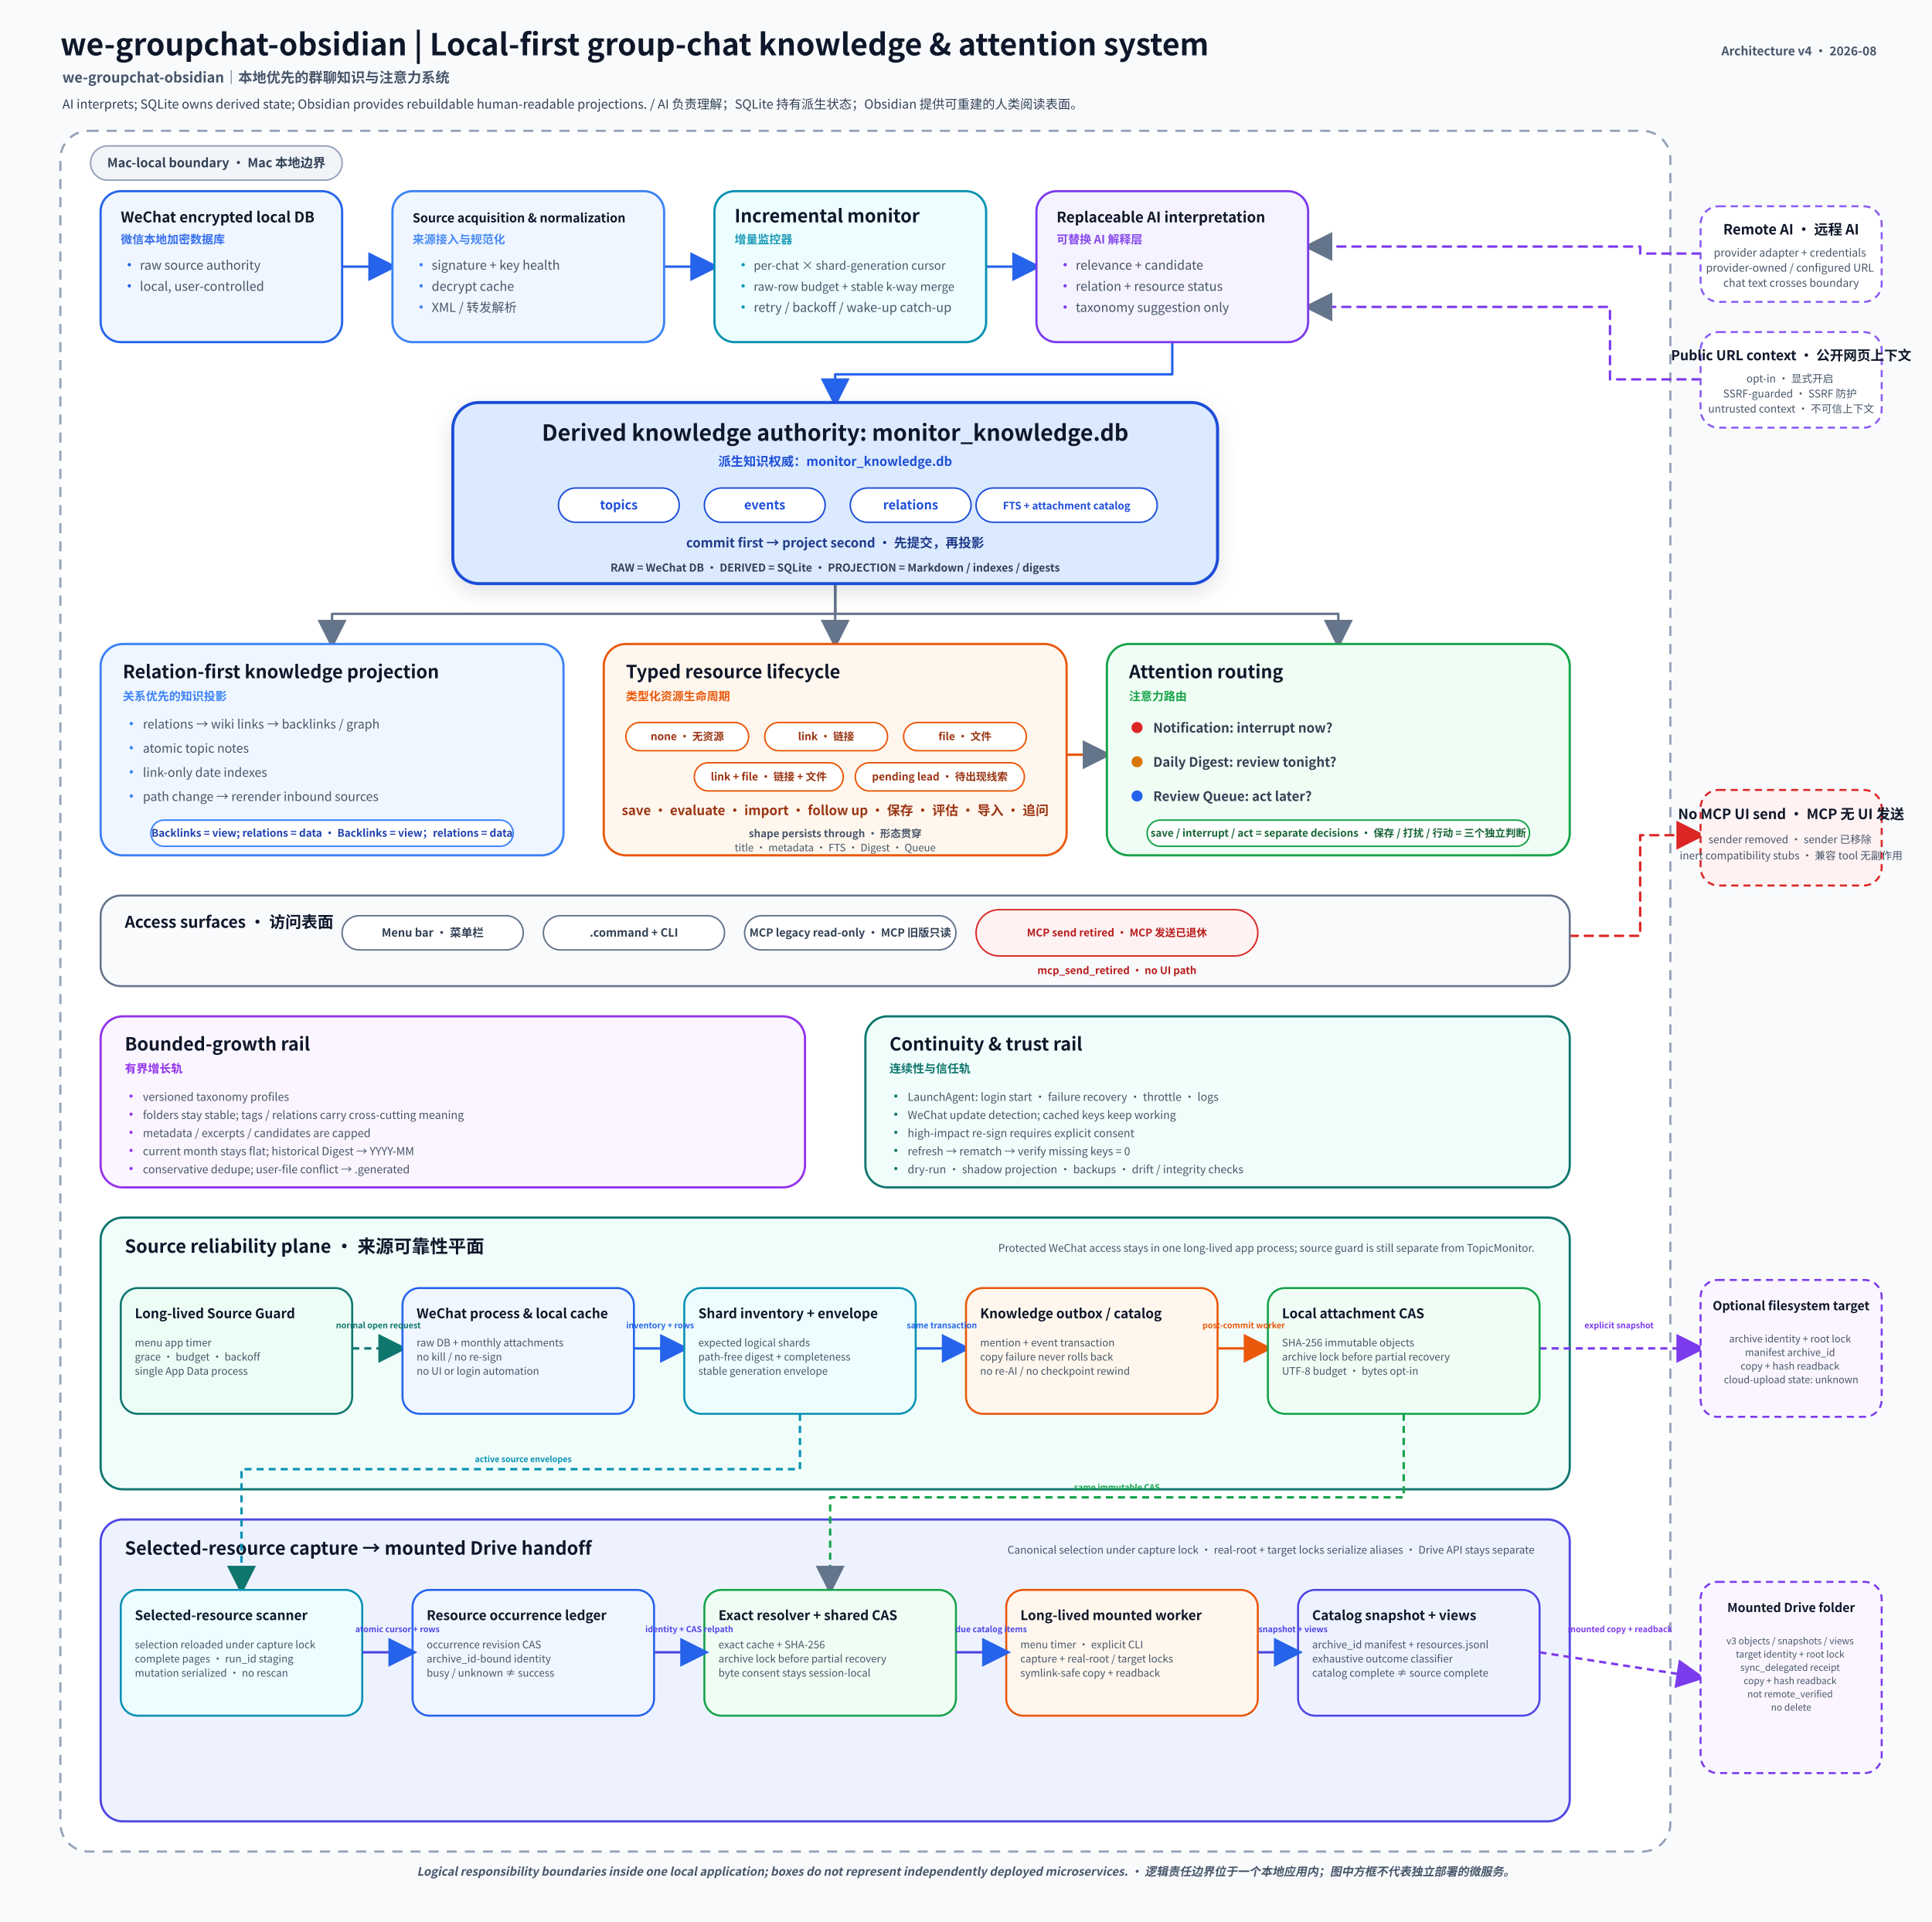
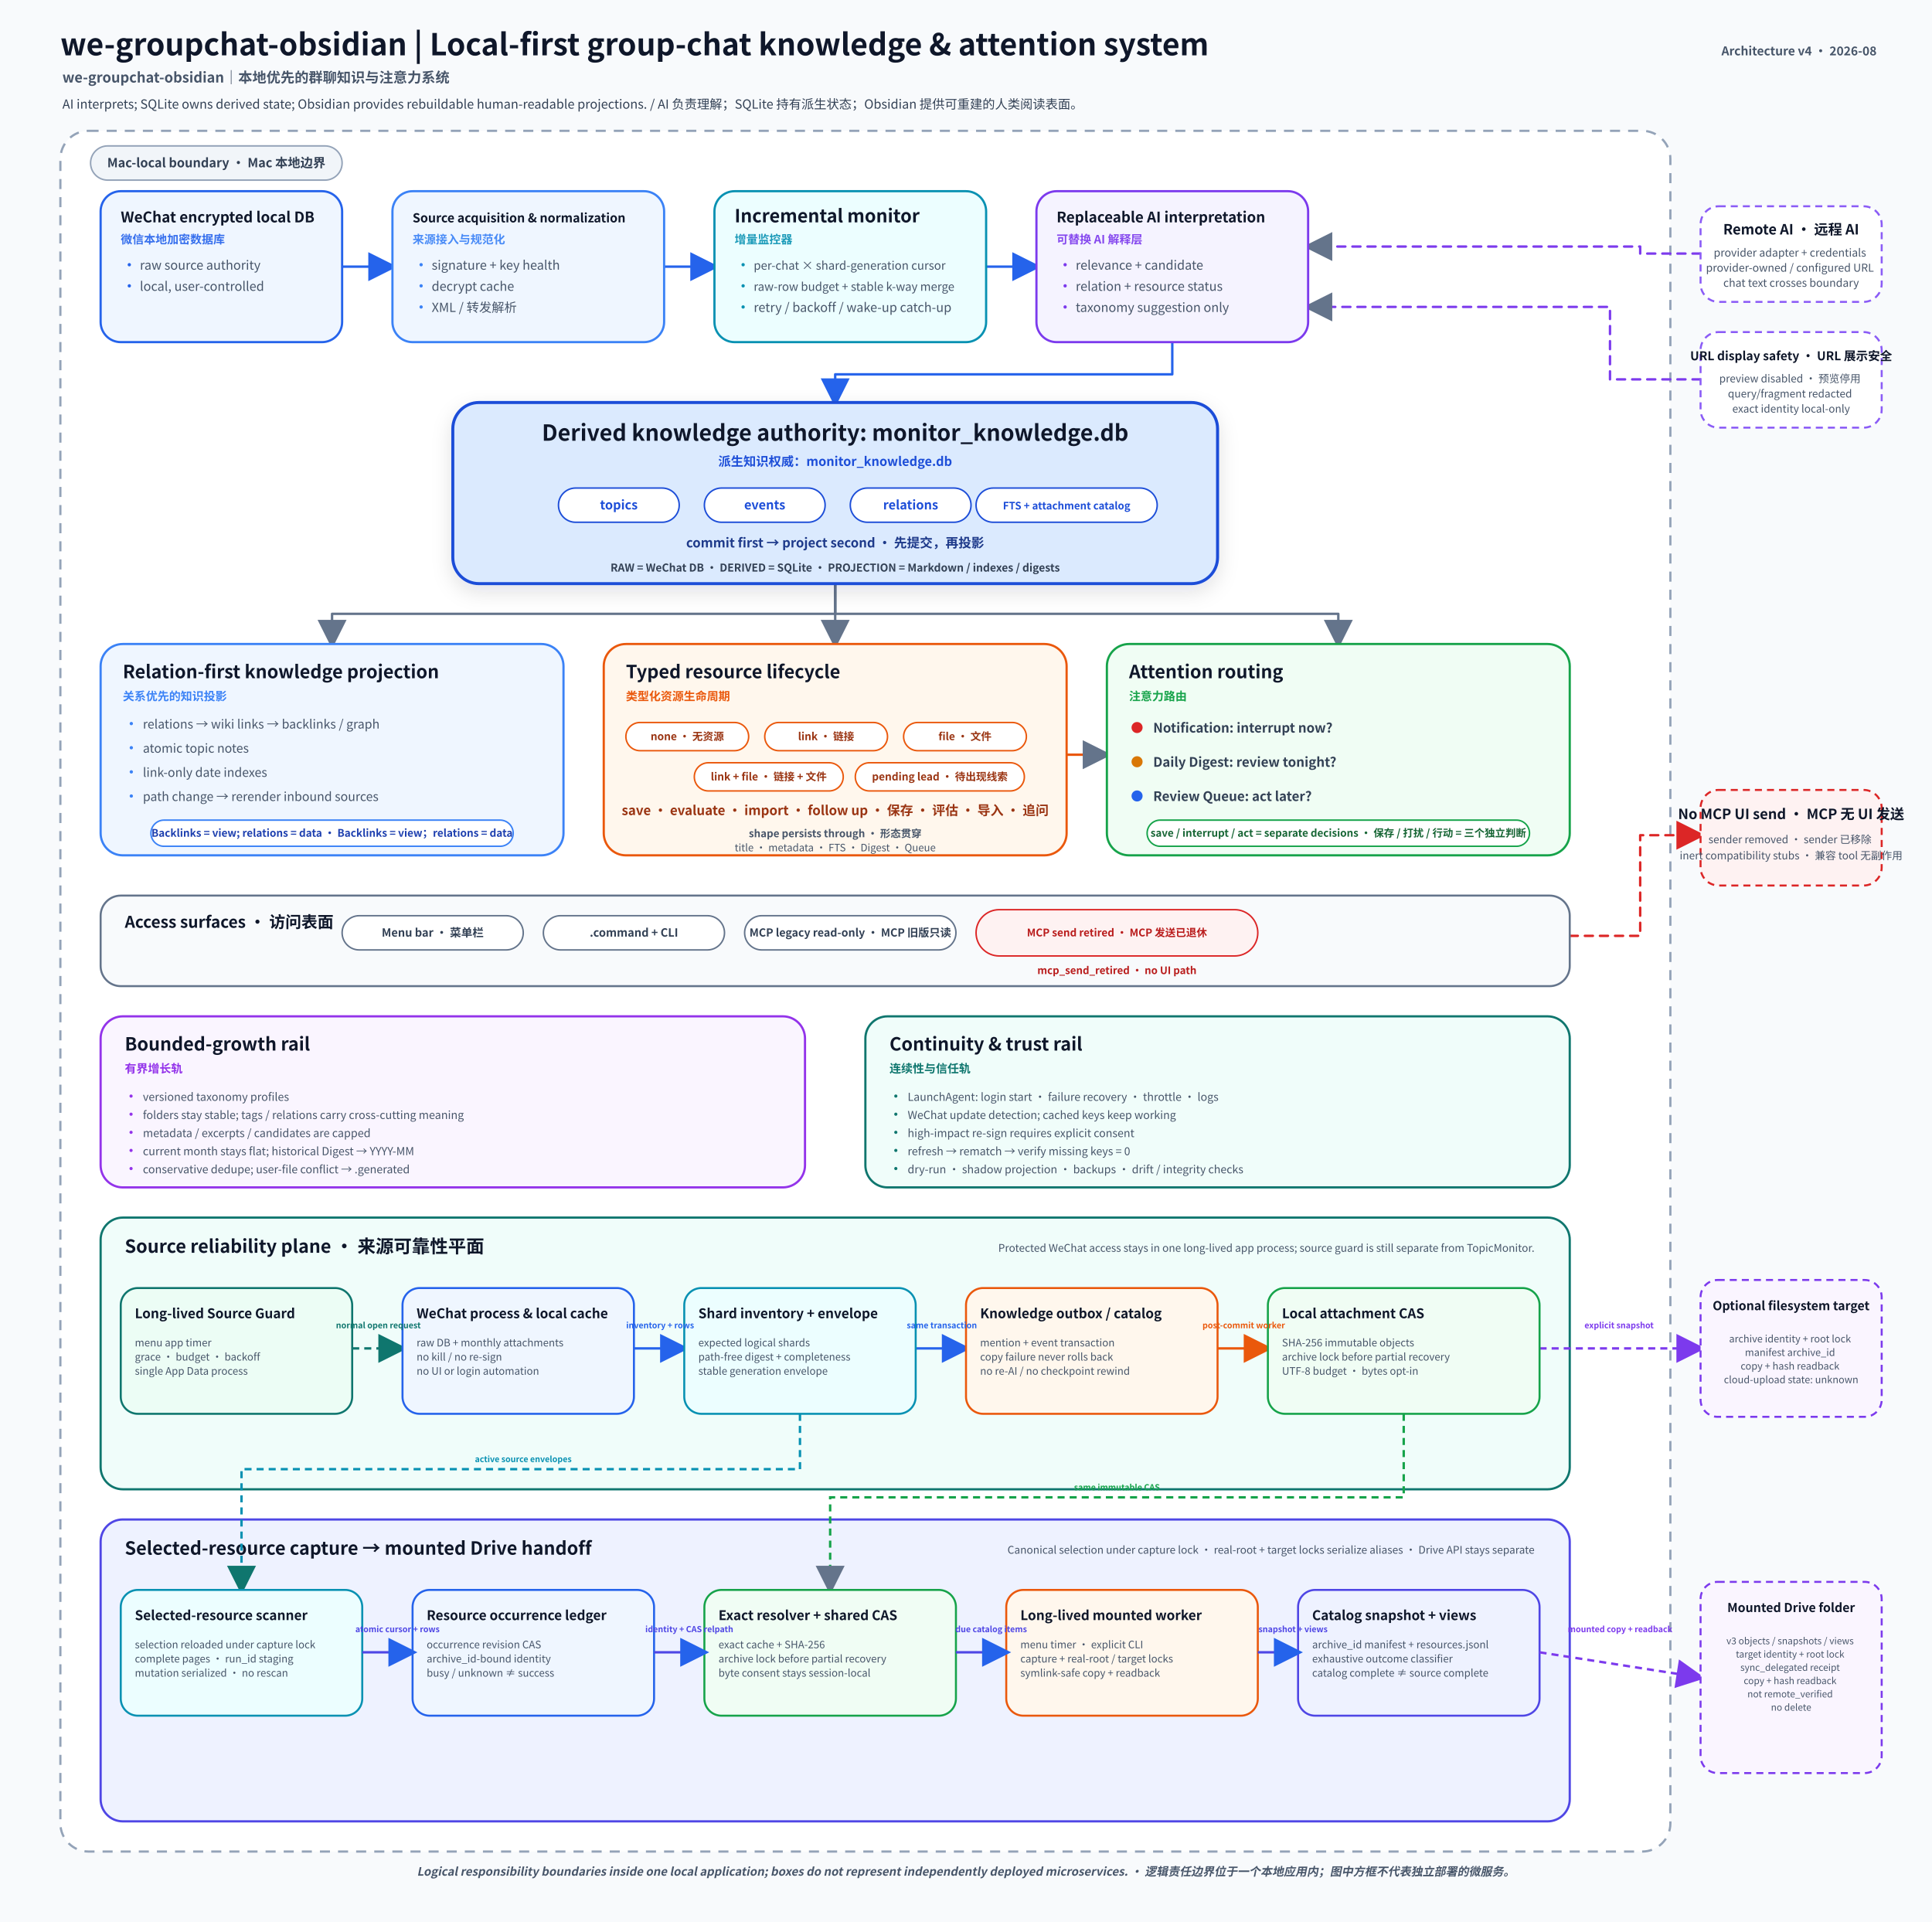
<svg xmlns="http://www.w3.org/2000/svg" width="1920" height="1910" viewBox="0 0 1920 1910" role="img" aria-labelledby="title desc">
  <defs>
    <marker id="arrow" markerWidth="12" markerHeight="12" refX="10" refY="6" orient="auto" markerUnits="strokeWidth">
      <path d="M 0 0 L 12 6 L 0 12 z" fill="#64748B" />
    </marker>
    <marker id="arrowBlue" markerWidth="12" markerHeight="12" refX="10" refY="6" orient="auto" markerUnits="strokeWidth">
      <path d="M 0 0 L 12 6 L 0 12 z" fill="#2563EB" />
    </marker>
    <marker id="arrowRed" markerWidth="12" markerHeight="12" refX="10" refY="6" orient="auto" markerUnits="strokeWidth">
      <path d="M 0 0 L 12 6 L 0 12 z" fill="#DC2626" />
    </marker>
    <filter id="shadow" x="-20%" y="-20%" width="140%" height="140%">
      <feDropShadow dx="0" dy="7" stdDeviation="10" flood-color="#0F172A" flood-opacity="0.12" />
    </filter>
    <marker id="arrowTeal" markerWidth="12" markerHeight="12" refX="10" refY="6" orient="auto">
      <path d="M 0 0 L 12 6 L 0 12 z" fill="#0F766E" />
    </marker>
    <marker id="arrowOrange" markerWidth="12" markerHeight="12" refX="10" refY="6" orient="auto">
      <path d="M 0 0 L 12 6 L 0 12 z" fill="#EA580C" />
    </marker>
    <marker id="arrowPurple" markerWidth="12" markerHeight="12" refX="10" refY="6" orient="auto">
      <path d="M 0 0 L 12 6 L 0 12 z" fill="#7C3AED" />
    </marker>
  </defs>
  <rect width="1920" height="1910" fill="#F8FAFC" />
  <text x="60" y="55" text-anchor="start" font-family="Noto Sans CJK SC, sans-serif" font-size="30" font-weight="800" font-style="normal" letter-spacing="0" fill="#0F172A" opacity="1.0">we-groupchat-obsidian | Local-first group-chat knowledge &amp; attention system</text>
  <text x="62" y="82" text-anchor="start" font-family="Noto Sans CJK SC, sans-serif" font-size="14" font-weight="550" font-style="normal" letter-spacing="0" fill="#475569" opacity="1.0">we-groupchat-obsidian｜本地优先的群聊知识与注意力系统</text>
  <text x="62" y="108" text-anchor="start" font-family="Noto Sans CJK SC, sans-serif" font-size="12.5" font-weight="500" font-style="normal" letter-spacing="0" fill="#334155" opacity="1.0">AI interprets; SQLite owns derived state; Obsidian provides rebuildable human-readable projections.  /  AI 负责理解；SQLite 持有派生状态；Obsidian 提供可重建的人类阅读表面。</text>
  <text x="1865" y="55" text-anchor="end" font-family="Noto Sans CJK SC, sans-serif" font-size="12" font-weight="650" font-style="normal" letter-spacing="0" fill="#475569" opacity="1.0">Architecture v4 · 2026-08</text>
  <rect x="60" y="130" width="1600" height="1710" rx="28" fill="#FFFFFF" fill-opacity="1.0" stroke="#94A3B8" stroke-width="2.2" stroke-dasharray="10 8" />
  <rect x="90" y="145" width="250" height="34" rx="17.0" fill="#F1F5F9" fill-opacity="1.0" stroke="#94A3B8" stroke-width="1.5" />
  <text x="215.0" y="166.25" text-anchor="middle" font-family="Noto Sans CJK SC, sans-serif" font-size="12.5" font-weight="600" font-style="normal" letter-spacing="0" fill="#334155" opacity="1.0">Mac-local boundary · Mac 本地边界</text>
  <polyline points="340,265 390,265" fill="none" stroke="#2563EB" stroke-width="2.4" stroke-linecap="round" stroke-linejoin="round" opacity="1.0" marker-end="url(#arrowBlue)" />
  <polyline points="660,265 710,265" fill="none" stroke="#2563EB" stroke-width="2.4" stroke-linecap="round" stroke-linejoin="round" opacity="1.0" marker-end="url(#arrowBlue)" />
  <polyline points="980,265 1030,265" fill="none" stroke="#2563EB" stroke-width="2.4" stroke-linecap="round" stroke-linejoin="round" opacity="1.0" marker-end="url(#arrowBlue)" />
  <polyline points="1165,340 1165,372 830,372 830,400" fill="none" stroke="#2563EB" stroke-width="2.4" stroke-linecap="round" stroke-linejoin="round" opacity="1.0" marker-end="url(#arrowBlue)" />
  <polyline points="830,580 830,610 330,610 330,640" fill="none" stroke="#64748B" stroke-width="2.4" stroke-linecap="round" stroke-linejoin="round" opacity="1.0" marker-end="url(#arrow)" />
  <polyline points="830,580 830,640" fill="none" stroke="#64748B" stroke-width="2.4" stroke-linecap="round" stroke-linejoin="round" opacity="1.0" marker-end="url(#arrow)" />
  <polyline points="830,580 830,610 1330,610 1330,640" fill="none" stroke="#64748B" stroke-width="2.4" stroke-linecap="round" stroke-linejoin="round" opacity="1.0" marker-end="url(#arrow)" />
  <polyline points="1060,750 1100,750" fill="none" stroke="#EA580C" stroke-width="2.4" stroke-linecap="round" stroke-linejoin="round" opacity="1.0" marker-end="url(#arrow)" />
  <polyline points="1690,252 1630,252 1630,245 1300,245" fill="none" stroke="#7C3AED" stroke-width="2.4" stroke-linecap="round" stroke-linejoin="round" opacity="1.0" stroke-dasharray="8 7" marker-end="url(#arrow)" />
  <polyline points="1690,377 1600,377 1600,305 1300,305" fill="none" stroke="#7C3AED" stroke-width="2.4" stroke-linecap="round" stroke-linejoin="round" opacity="1.0" stroke-dasharray="8 7" marker-end="url(#arrow)" />
  <polyline points="1560,930 1630,930 1630,830 1690,830" fill="none" stroke="#DC2626" stroke-width="2.4" stroke-linecap="round" stroke-linejoin="round" opacity="1.0" stroke-dasharray="8 7" marker-end="url(#arrowRed)" />
  <rect x="100" y="190" width="240" height="150" rx="20" fill="#EFF6FF" fill-opacity="1.0" stroke="#2563EB" stroke-width="2.2" />
  <text x="120" y="221" text-anchor="start" font-family="Noto Sans CJK SC, sans-serif" font-size="14.545" font-weight="750" font-style="normal" letter-spacing="0" fill="#0F172A" opacity="1.0">WeChat encrypted local DB</text>
  <text x="120" y="242" text-anchor="start" font-family="Noto Sans CJK SC, sans-serif" font-size="11.5" font-weight="560" font-style="normal" letter-spacing="0" fill="#2563EB" opacity="0.92">微信本地加密数据库</text>
  <text x="122" y="268" text-anchor="start" font-family="Noto Sans CJK SC, sans-serif" font-size="13" font-weight="800" font-style="normal" letter-spacing="0" fill="#2563EB" opacity="1.0">•</text>
  <text x="139" y="268" text-anchor="start" font-family="Noto Sans CJK SC, sans-serif" font-size="12.5" font-weight="500" font-style="normal" letter-spacing="0" fill="#475569" opacity="1.0">raw source authority</text>
  <text x="122" y="289" text-anchor="start" font-family="Noto Sans CJK SC, sans-serif" font-size="13" font-weight="800" font-style="normal" letter-spacing="0" fill="#2563EB" opacity="1.0">•</text>
  <text x="139" y="289" text-anchor="start" font-family="Noto Sans CJK SC, sans-serif" font-size="12.5" font-weight="500" font-style="normal" letter-spacing="0" fill="#475569" opacity="1.0">local, user-controlled</text>
  <rect x="390" y="190" width="270" height="150" rx="20" fill="#EFF6FF" fill-opacity="1.0" stroke="#3B82F6" stroke-width="2.2" />
  <text x="410" y="221" text-anchor="start" font-family="Noto Sans CJK SC, sans-serif" font-size="12.299" font-weight="750" font-style="normal" letter-spacing="0" fill="#0F172A" opacity="1.0">Source acquisition &amp; normalization</text>
  <text x="410" y="242" text-anchor="start" font-family="Noto Sans CJK SC, sans-serif" font-size="11.5" font-weight="560" font-style="normal" letter-spacing="0" fill="#3B82F6" opacity="0.92">来源接入与规范化</text>
  <text x="412" y="268" text-anchor="start" font-family="Noto Sans CJK SC, sans-serif" font-size="13" font-weight="800" font-style="normal" letter-spacing="0" fill="#3B82F6" opacity="1.0">•</text>
  <text x="429" y="268" text-anchor="start" font-family="Noto Sans CJK SC, sans-serif" font-size="12.5" font-weight="500" font-style="normal" letter-spacing="0" fill="#475569" opacity="1.0">signature + key health</text>
  <text x="412" y="289" text-anchor="start" font-family="Noto Sans CJK SC, sans-serif" font-size="13" font-weight="800" font-style="normal" letter-spacing="0" fill="#3B82F6" opacity="1.0">•</text>
  <text x="429" y="289" text-anchor="start" font-family="Noto Sans CJK SC, sans-serif" font-size="12.5" font-weight="500" font-style="normal" letter-spacing="0" fill="#475569" opacity="1.0">decrypt cache</text>
  <text x="412" y="310" text-anchor="start" font-family="Noto Sans CJK SC, sans-serif" font-size="13" font-weight="800" font-style="normal" letter-spacing="0" fill="#3B82F6" opacity="1.0">•</text>
  <text x="429" y="310" text-anchor="start" font-family="Noto Sans CJK SC, sans-serif" font-size="12.5" font-weight="500" font-style="normal" letter-spacing="0" fill="#475569" opacity="1.0">XML / 转发解析</text>
  <rect x="710" y="190" width="270" height="150" rx="20" fill="#ECFEFF" fill-opacity="1.0" stroke="#0891B2" stroke-width="2.2" />
  <text x="730" y="221" text-anchor="start" font-family="Noto Sans CJK SC, sans-serif" font-size="18" font-weight="750" font-style="normal" letter-spacing="0" fill="#0F172A" opacity="1.0">Incremental monitor</text>
  <text x="730" y="242" text-anchor="start" font-family="Noto Sans CJK SC, sans-serif" font-size="11.5" font-weight="560" font-style="normal" letter-spacing="0" fill="#0891B2" opacity="0.92">增量监控器</text>
  <text x="732" y="268" text-anchor="start" font-family="Noto Sans CJK SC, sans-serif" font-size="13" font-weight="800" font-style="normal" letter-spacing="0" fill="#0891B2" opacity="1.0">•</text>
  <text x="749" y="268" text-anchor="start" font-family="Noto Sans CJK SC, sans-serif" font-size="11.5" font-weight="500" font-style="normal" letter-spacing="0" fill="#475569" opacity="1.0">per-chat × shard-generation cursor</text>
  <text x="732" y="289" text-anchor="start" font-family="Noto Sans CJK SC, sans-serif" font-size="13" font-weight="800" font-style="normal" letter-spacing="0" fill="#0891B2" opacity="1.0">•</text>
  <text x="749" y="289" text-anchor="start" font-family="Noto Sans CJK SC, sans-serif" font-size="11.5" font-weight="500" font-style="normal" letter-spacing="0" fill="#475569" opacity="1.0">raw-row budget + stable k-way merge</text>
  <text x="732" y="310" text-anchor="start" font-family="Noto Sans CJK SC, sans-serif" font-size="13" font-weight="800" font-style="normal" letter-spacing="0" fill="#0891B2" opacity="1.0">•</text>
  <text x="749" y="310" text-anchor="start" font-family="Noto Sans CJK SC, sans-serif" font-size="12.5" font-weight="500" font-style="normal" letter-spacing="0" fill="#475569" opacity="1.0">retry / backoff / wake-up catch-up</text>
  <rect x="1030" y="190" width="270" height="150" rx="20" fill="#F5F3FF" fill-opacity="1.0" stroke="#7C3AED" stroke-width="2.2" />
  <text x="1050" y="221" text-anchor="start" font-family="Noto Sans CJK SC, sans-serif" font-size="14.42" font-weight="750" font-style="normal" letter-spacing="0" fill="#0F172A" opacity="1.0">Replaceable AI interpretation</text>
  <text x="1050" y="242" text-anchor="start" font-family="Noto Sans CJK SC, sans-serif" font-size="11.5" font-weight="560" font-style="normal" letter-spacing="0" fill="#7C3AED" opacity="0.92">可替换 AI 解释层</text>
  <text x="1052" y="268" text-anchor="start" font-family="Noto Sans CJK SC, sans-serif" font-size="13" font-weight="800" font-style="normal" letter-spacing="0" fill="#7C3AED" opacity="1.0">•</text>
  <text x="1069" y="268" text-anchor="start" font-family="Noto Sans CJK SC, sans-serif" font-size="12.5" font-weight="500" font-style="normal" letter-spacing="0" fill="#475569" opacity="1.0">relevance + candidate</text>
  <text x="1052" y="289" text-anchor="start" font-family="Noto Sans CJK SC, sans-serif" font-size="13" font-weight="800" font-style="normal" letter-spacing="0" fill="#7C3AED" opacity="1.0">•</text>
  <text x="1069" y="289" text-anchor="start" font-family="Noto Sans CJK SC, sans-serif" font-size="12.5" font-weight="500" font-style="normal" letter-spacing="0" fill="#475569" opacity="1.0">relation + resource status</text>
  <text x="1052" y="310" text-anchor="start" font-family="Noto Sans CJK SC, sans-serif" font-size="13" font-weight="800" font-style="normal" letter-spacing="0" fill="#7C3AED" opacity="1.0">•</text>
  <text x="1069" y="310" text-anchor="start" font-family="Noto Sans CJK SC, sans-serif" font-size="12.5" font-weight="500" font-style="normal" letter-spacing="0" fill="#475569" opacity="1.0">taxonomy suggestion only</text>
  <rect x="1690" y="205" width="180" height="95" rx="18" fill="#FFFFFF" fill-opacity="1.0" stroke="#8B5CF6" stroke-width="2" stroke-dasharray="7 5" />
  <text x="1780" y="233" text-anchor="middle" font-family="Noto Sans CJK SC, sans-serif" font-size="14" font-weight="750" font-style="normal" letter-spacing="0" fill="#0F172A" opacity="1.0">Remote AI · 远程 AI</text>
  <text x="1780" y="255" text-anchor="middle" font-family="Noto Sans CJK SC, sans-serif" font-size="10.8" font-weight="500" fill="#475569">
    <tspan x="1780" dy="0">provider adapter + credentials</tspan>
    <tspan x="1780" dy="15">provider-owned / configured URL</tspan>
    <tspan x="1780" dy="15">chat text crosses boundary</tspan>
  </text>
  <rect x="1690" y="330" width="180" height="95" rx="18" fill="#FFFFFF" fill-opacity="1.0" stroke="#8B5CF6" stroke-width="2" stroke-dasharray="7 5" />
-   <text x="1780" y="358" text-anchor="middle" font-family="Noto Sans CJK SC, sans-serif" font-size="13.5" font-weight="750" font-style="normal" letter-spacing="0" fill="#0F172A" opacity="1.0">Public URL context · 公开网页上下文</text>
+   <text x="1780" y="358" text-anchor="middle" font-family="Noto Sans CJK SC, sans-serif" font-size="12" font-weight="750" font-style="normal" letter-spacing="0" fill="#0F172A" opacity="1.0">URL display safety · URL 展示安全</text>
  <text x="1780" y="380" text-anchor="middle" font-family="Noto Sans CJK SC, sans-serif" font-size="10.5" font-weight="500" fill="#475569">
-     <tspan x="1780" dy="0">opt-in · 显式开启</tspan>
-     <tspan x="1780" dy="15">SSRF-guarded · SSRF 防护</tspan>
-     <tspan x="1780" dy="15">untrusted context · 不可信上下文</tspan>
+     <tspan x="1780" dy="0">preview disabled · 预览停用</tspan>
+     <tspan x="1780" dy="15">query/fragment redacted</tspan>
+     <tspan x="1780" dy="15">exact identity local-only</tspan>
  </text>
  <rect x="450" y="400" width="760" height="180" rx="26" fill="#DBEAFE" fill-opacity="1.0" stroke="#1D4ED8" stroke-width="3" filter="url(#shadow)" />
  <text x="830" y="438" text-anchor="middle" font-family="Noto Sans CJK SC, sans-serif" font-size="22" font-weight="800" font-style="normal" letter-spacing="0" fill="#0F172A" opacity="1.0">Derived knowledge authority: monitor_knowledge.db</text>
  <text x="830" y="463" text-anchor="middle" font-family="Noto Sans CJK SC, sans-serif" font-size="12.5" font-weight="620" font-style="normal" letter-spacing="0" fill="#1D4ED8" opacity="1.0">派生知识权威：monitor_knowledge.db</text>
  <rect x="555" y="485" width="120" height="34" rx="17.0" fill="#FFFFFF" fill-opacity="1.0" stroke="#1D4ED8" stroke-width="1.5" />
  <text x="615.0" y="506.25" text-anchor="middle" font-family="Noto Sans CJK SC, sans-serif" font-size="12.5" font-weight="700" font-style="normal" letter-spacing="0" fill="#1D4ED8" opacity="1.0">topics</text>
  <rect x="700" y="485" width="120" height="34" rx="17.0" fill="#FFFFFF" fill-opacity="1.0" stroke="#1D4ED8" stroke-width="1.5" />
  <text x="760.0" y="506.25" text-anchor="middle" font-family="Noto Sans CJK SC, sans-serif" font-size="12.5" font-weight="700" font-style="normal" letter-spacing="0" fill="#1D4ED8" opacity="1.0">events</text>
  <rect x="845" y="485" width="120" height="34" rx="17.0" fill="#FFFFFF" fill-opacity="1.0" stroke="#1D4ED8" stroke-width="1.5" />
  <text x="905.0" y="506.25" text-anchor="middle" font-family="Noto Sans CJK SC, sans-serif" font-size="12.5" font-weight="700" font-style="normal" letter-spacing="0" fill="#1D4ED8" opacity="1.0">relations</text>
  <rect x="970" y="485" width="180" height="34" rx="17.0" fill="#FFFFFF" fill-opacity="1.0" stroke="#1D4ED8" stroke-width="1.5" />
  <text x="1060" y="506.25" text-anchor="middle" font-family="Noto Sans CJK SC, sans-serif" font-size="10.2" font-weight="700" fill="#1D4ED8">FTS + attachment catalog</text>
  <text x="830" y="544" text-anchor="middle" font-family="Noto Sans CJK SC, sans-serif" font-size="12.8" font-weight="700" font-style="normal" letter-spacing="0" fill="#1E3A8A" opacity="1.0">commit first → project second · 先提交，再投影</text>
  <text x="830" y="568" text-anchor="middle" font-family="Noto Sans CJK SC, sans-serif" font-size="10.7" font-weight="600" font-style="normal" letter-spacing="0" fill="#334155" opacity="1.0">RAW = WeChat DB · DERIVED = SQLite · PROJECTION = Markdown / indexes / digests</text>
  <rect x="100" y="640" width="460" height="210" rx="22" fill="#EFF6FF" fill-opacity="1.0" stroke="#3B82F6" stroke-width="2.2" />
  <text x="122" y="674" text-anchor="start" font-family="Noto Sans CJK SC, sans-serif" font-size="18" font-weight="780" font-style="normal" letter-spacing="0" fill="#0F172A" opacity="1.0">Relation-first knowledge projection</text>
  <text x="122" y="696" text-anchor="start" font-family="Noto Sans CJK SC, sans-serif" font-size="11.5" font-weight="600" font-style="normal" letter-spacing="0" fill="#3B82F6" opacity="1.0">关系优先的知识投影</text>
  <text x="124" y="724" text-anchor="start" font-family="Noto Sans CJK SC, sans-serif" font-size="13" font-weight="800" font-style="normal" letter-spacing="0" fill="#3B82F6" opacity="1.0">•</text>
  <text x="142" y="724" text-anchor="start" font-family="Noto Sans CJK SC, sans-serif" font-size="12.2" font-weight="500" font-style="normal" letter-spacing="0" fill="#475569" opacity="1.0">relations → wiki links → backlinks / graph</text>
  <text x="124" y="748" text-anchor="start" font-family="Noto Sans CJK SC, sans-serif" font-size="13" font-weight="800" font-style="normal" letter-spacing="0" fill="#3B82F6" opacity="1.0">•</text>
  <text x="142" y="748" text-anchor="start" font-family="Noto Sans CJK SC, sans-serif" font-size="12.2" font-weight="500" font-style="normal" letter-spacing="0" fill="#475569" opacity="1.0">atomic topic notes</text>
  <text x="124" y="772" text-anchor="start" font-family="Noto Sans CJK SC, sans-serif" font-size="13" font-weight="800" font-style="normal" letter-spacing="0" fill="#3B82F6" opacity="1.0">•</text>
  <text x="142" y="772" text-anchor="start" font-family="Noto Sans CJK SC, sans-serif" font-size="12.2" font-weight="500" font-style="normal" letter-spacing="0" fill="#475569" opacity="1.0">link-only date indexes</text>
  <text x="124" y="796" text-anchor="start" font-family="Noto Sans CJK SC, sans-serif" font-size="13" font-weight="800" font-style="normal" letter-spacing="0" fill="#3B82F6" opacity="1.0">•</text>
  <text x="142" y="796" text-anchor="start" font-family="Noto Sans CJK SC, sans-serif" font-size="12.2" font-weight="500" font-style="normal" letter-spacing="0" fill="#475569" opacity="1.0">path change → rerender inbound sources</text>
  <rect x="150" y="815" width="360" height="26" rx="13.0" fill="#FFFFFF" fill-opacity="1.0" stroke="#3B82F6" stroke-width="1.5" />
  <text x="330.0" y="831.536" text-anchor="middle" font-family="Noto Sans CJK SC, sans-serif" font-size="10.4" font-weight="650" font-style="normal" letter-spacing="0" fill="#1E40AF" opacity="1.0">Backlinks = view; relations = data · Backlinks = view；relations = data</text>
  <rect x="600" y="640" width="460" height="210" rx="22" fill="#FFF7ED" fill-opacity="1.0" stroke="#EA580C" stroke-width="2.2" />
  <text x="622" y="674" text-anchor="start" font-family="Noto Sans CJK SC, sans-serif" font-size="18" font-weight="780" font-style="normal" letter-spacing="0" fill="#0F172A" opacity="1.0">Typed resource lifecycle</text>
  <text x="622" y="696" text-anchor="start" font-family="Noto Sans CJK SC, sans-serif" font-size="11.5" font-weight="600" font-style="normal" letter-spacing="0" fill="#EA580C" opacity="1.0">类型化资源生命周期</text>
  <rect x="622" y="718" width="122" height="28" rx="14.0" fill="#FFFFFF" fill-opacity="1.0" stroke="#EA580C" stroke-width="1.5" />
  <text x="683.0" y="735.57" text-anchor="middle" font-family="Noto Sans CJK SC, sans-serif" font-size="10.5" font-weight="650" font-style="normal" letter-spacing="0" fill="#9A3412" opacity="1.0">none · 无资源</text>
  <rect x="760" y="718" width="122" height="28" rx="14.0" fill="#FFFFFF" fill-opacity="1.0" stroke="#EA580C" stroke-width="1.5" />
  <text x="821.0" y="735.57" text-anchor="middle" font-family="Noto Sans CJK SC, sans-serif" font-size="10.5" font-weight="650" font-style="normal" letter-spacing="0" fill="#9A3412" opacity="1.0">link · 链接</text>
  <rect x="898" y="718" width="122" height="28" rx="14.0" fill="#FFFFFF" fill-opacity="1.0" stroke="#EA580C" stroke-width="1.5" />
  <text x="959.0" y="735.57" text-anchor="middle" font-family="Noto Sans CJK SC, sans-serif" font-size="10.5" font-weight="650" font-style="normal" letter-spacing="0" fill="#9A3412" opacity="1.0">file · 文件</text>
  <rect x="690" y="758" width="148" height="28" rx="14.0" fill="#FFFFFF" fill-opacity="1.0" stroke="#EA580C" stroke-width="1.5" />
  <text x="764.0" y="775.57" text-anchor="middle" font-family="Noto Sans CJK SC, sans-serif" font-size="10.5" font-weight="650" font-style="normal" letter-spacing="0" fill="#9A3412" opacity="1.0">link + file · 链接 + 文件</text>
  <rect x="850" y="758" width="168" height="28" rx="14.0" fill="#FFFFFF" fill-opacity="1.0" stroke="#EA580C" stroke-width="1.5" />
  <text x="934.0" y="775.57" text-anchor="middle" font-family="Noto Sans CJK SC, sans-serif" font-size="10.5" font-weight="650" font-style="normal" letter-spacing="0" fill="#9A3412" opacity="1.0">pending lead · 待出现线索</text>
  <text x="830" y="810" text-anchor="middle" font-family="Noto Sans CJK SC, sans-serif" font-size="13" font-weight="750" font-style="normal" letter-spacing="0" fill="#9A3412" opacity="1.0">save · evaluate · import · follow up · 保存 · 评估 · 导入 · 追问</text>
  <text x="830" y="832" text-anchor="middle" font-family="Noto Sans CJK SC, sans-serif" font-size="10.3" font-weight="600" font-style="normal" letter-spacing="0" fill="#475569" opacity="1.0">shape persists through · 形态贯穿</text>
  <text x="830" y="846" text-anchor="middle" font-family="Noto Sans CJK SC, sans-serif" font-size="10.1" font-weight="520" font-style="normal" letter-spacing="0" fill="#475569" opacity="1.0">title · metadata · FTS · Digest · Queue</text>
  <rect x="1100" y="640" width="460" height="210" rx="22" fill="#F0FDF4" fill-opacity="1.0" stroke="#16A34A" stroke-width="2.2" />
  <text x="1122" y="674" text-anchor="start" font-family="Noto Sans CJK SC, sans-serif" font-size="18" font-weight="780" font-style="normal" letter-spacing="0" fill="#0F172A" opacity="1.0">Attention routing</text>
  <text x="1122" y="696" text-anchor="start" font-family="Noto Sans CJK SC, sans-serif" font-size="11.5" font-weight="600" font-style="normal" letter-spacing="0" fill="#16A34A" opacity="1.0">注意力路由</text>
  <circle cx="1130" cy="723" r="5.5" fill="#DC2626" />
  <text x="1146" y="728" text-anchor="start" font-family="Noto Sans CJK SC, sans-serif" font-size="13" font-weight="650" font-style="normal" letter-spacing="0" fill="#334155" opacity="1.0">Notification: interrupt now?</text>
  <circle cx="1130" cy="757" r="5.5" fill="#D97706" />
  <text x="1146" y="762" text-anchor="start" font-family="Noto Sans CJK SC, sans-serif" font-size="13" font-weight="650" font-style="normal" letter-spacing="0" fill="#334155" opacity="1.0">Daily Digest: review tonight?</text>
  <circle cx="1130" cy="791" r="5.5" fill="#2563EB" />
  <text x="1146" y="796" text-anchor="start" font-family="Noto Sans CJK SC, sans-serif" font-size="13" font-weight="650" font-style="normal" letter-spacing="0" fill="#334155" opacity="1.0">Review Queue: act later?</text>
  <rect x="1140" y="815" width="380" height="26" rx="13.0" fill="#FFFFFF" fill-opacity="1.0" stroke="#16A34A" stroke-width="1.5" />
  <text x="1330.0" y="831.502" text-anchor="middle" font-family="Noto Sans CJK SC, sans-serif" font-size="10.3" font-weight="650" font-style="normal" letter-spacing="0" fill="#166534" opacity="1.0">save / interrupt / act = separate decisions · 保存 / 打扰 / 行动 = 三个独立判断</text>
  <rect x="100" y="890" width="1460" height="90" rx="20" fill="#F8FAFC" fill-opacity="1.0" stroke="#64748B" stroke-width="2" />
  <text x="124" y="922" text-anchor="start" font-family="Noto Sans CJK SC, sans-serif" font-size="16" font-weight="760" font-style="normal" letter-spacing="0" fill="#0F172A" opacity="1.0">Access surfaces · 访问表面</text>
  <rect x="340" y="910" width="180" height="34" rx="17.0" fill="#FFFFFF" fill-opacity="1.0" stroke="#64748B" stroke-width="1.5" />
  <text x="430.0" y="930.808" text-anchor="middle" font-family="Noto Sans CJK SC, sans-serif" font-size="11.2" font-weight="600" font-style="normal" letter-spacing="0" fill="#334155" opacity="1.0">Menu bar · 菜单栏</text>
  <rect x="540" y="910" width="180" height="34" rx="17.0" fill="#FFFFFF" fill-opacity="1.0" stroke="#64748B" stroke-width="1.5" />
  <text x="630.0" y="930.808" text-anchor="middle" font-family="Noto Sans CJK SC, sans-serif" font-size="11.2" font-weight="600" font-style="normal" letter-spacing="0" fill="#334155" opacity="1.0">.command + CLI</text>
  <rect x="740" y="910" width="210" height="34" rx="17.0" fill="#FFFFFF" fill-opacity="1.0" stroke="#64748B" stroke-width="1.5" />
  <text x="845.0" y="930.706" text-anchor="middle" font-family="Noto Sans CJK SC, sans-serif" font-size="10.9" font-weight="600" font-style="normal" letter-spacing="0" fill="#334155" opacity="1.0">MCP legacy read-only · MCP 旧版只读</text>
  <rect x="970" y="904" width="280" height="46" rx="23.0" fill="#FEF2F2" fill-opacity="1.0" stroke="#DC2626" stroke-width="1.5" />
  <text x="1110.0" y="930.536" text-anchor="middle" font-family="Noto Sans CJK SC, sans-serif" font-size="10.4" font-weight="600" font-style="normal" letter-spacing="0" fill="#B91C1C" opacity="1.0">MCP send retired · MCP 发送已退休</text>
  <text x="1110" y="968" text-anchor="middle" font-family="Noto Sans CJK SC, sans-serif" font-size="10.2" font-weight="620" font-style="normal" letter-spacing="0" fill="#B91C1C" opacity="1.0">mcp_send_retired · no UI path</text>
  <rect x="1690" y="785" width="180" height="95" rx="18" fill="#FEF2F2" fill-opacity="1.0" stroke="#DC2626" stroke-width="2" stroke-dasharray="7 5" />
  <text x="1780" y="814" text-anchor="middle" font-family="Noto Sans CJK SC, sans-serif" font-size="14" font-weight="760" font-style="normal" letter-spacing="0" fill="#0F172A" opacity="1.0">No MCP UI send · MCP 无 UI 发送</text>
  <text x="1780" y="838" text-anchor="middle" font-family="Noto Sans CJK SC, sans-serif" font-size="10.5" font-weight="500" fill="#475569">
    <tspan x="1780" dy="0">sender removed · sender 已移除</tspan>
    <tspan x="1780" dy="16">inert compatibility stubs · 兼容 tool 无副作用</tspan>
  </text>
  <rect x="100" y="1010" width="700" height="170" rx="22" fill="#FAF5FF" fill-opacity="1.0" stroke="#9333EA" stroke-width="2.2" />
  <text x="124" y="1044" text-anchor="start" font-family="Noto Sans CJK SC, sans-serif" font-size="18" font-weight="780" font-style="normal" letter-spacing="0" fill="#0F172A" opacity="1.0">Bounded-growth rail</text>
  <text x="124" y="1066" text-anchor="start" font-family="Noto Sans CJK SC, sans-serif" font-size="11.5" font-weight="600" font-style="normal" letter-spacing="0" fill="#9333EA" opacity="1.0">有界增长轨</text>
  <text x="124" y="1094" text-anchor="start" font-family="Noto Sans CJK SC, sans-serif" font-size="12.5" font-weight="800" font-style="normal" letter-spacing="0" fill="#9333EA" opacity="1.0">•</text>
  <text x="142" y="1094" text-anchor="start" font-family="Noto Sans CJK SC, sans-serif" font-size="11.0" font-weight="520" font-style="normal" letter-spacing="0" fill="#475569" opacity="1.0">versioned taxonomy profiles</text>
  <text x="124" y="1112" text-anchor="start" font-family="Noto Sans CJK SC, sans-serif" font-size="12.5" font-weight="800" font-style="normal" letter-spacing="0" fill="#9333EA" opacity="1.0">•</text>
  <text x="142" y="1112" text-anchor="start" font-family="Noto Sans CJK SC, sans-serif" font-size="11.0" font-weight="520" font-style="normal" letter-spacing="0" fill="#475569" opacity="1.0">folders stay stable; tags / relations carry cross-cutting meaning</text>
  <text x="124" y="1130" text-anchor="start" font-family="Noto Sans CJK SC, sans-serif" font-size="12.5" font-weight="800" font-style="normal" letter-spacing="0" fill="#9333EA" opacity="1.0">•</text>
  <text x="142" y="1130" text-anchor="start" font-family="Noto Sans CJK SC, sans-serif" font-size="11.0" font-weight="520" font-style="normal" letter-spacing="0" fill="#475569" opacity="1.0">metadata / excerpts / candidates are capped</text>
  <text x="124" y="1148" text-anchor="start" font-family="Noto Sans CJK SC, sans-serif" font-size="12.5" font-weight="800" font-style="normal" letter-spacing="0" fill="#9333EA" opacity="1.0">•</text>
  <text x="142" y="1148" text-anchor="start" font-family="Noto Sans CJK SC, sans-serif" font-size="11.0" font-weight="520" font-style="normal" letter-spacing="0" fill="#475569" opacity="1.0">current month stays flat; historical Digest → YYYY-MM</text>
  <text x="124" y="1166" text-anchor="start" font-family="Noto Sans CJK SC, sans-serif" font-size="12.5" font-weight="800" font-style="normal" letter-spacing="0" fill="#9333EA" opacity="1.0">•</text>
  <text x="142" y="1166" text-anchor="start" font-family="Noto Sans CJK SC, sans-serif" font-size="11.0" font-weight="520" font-style="normal" letter-spacing="0" fill="#475569" opacity="1.0">conservative dedupe; user-file conflict → .generated</text>
  <rect x="860" y="1010" width="700" height="170" rx="22" fill="#F0FDFA" fill-opacity="1.0" stroke="#0F766E" stroke-width="2.2" />
  <text x="884" y="1044" text-anchor="start" font-family="Noto Sans CJK SC, sans-serif" font-size="18" font-weight="780" font-style="normal" letter-spacing="0" fill="#0F172A" opacity="1.0">Continuity &amp; trust rail</text>
  <text x="884" y="1066" text-anchor="start" font-family="Noto Sans CJK SC, sans-serif" font-size="11.5" font-weight="600" font-style="normal" letter-spacing="0" fill="#0F766E" opacity="1.0">连续性与信任轨</text>
  <text x="884" y="1094" text-anchor="start" font-family="Noto Sans CJK SC, sans-serif" font-size="12.5" font-weight="800" font-style="normal" letter-spacing="0" fill="#0F766E" opacity="1.0">•</text>
  <text x="902" y="1094" text-anchor="start" font-family="Noto Sans CJK SC, sans-serif" font-size="10.9" font-weight="520" font-style="normal" letter-spacing="0" fill="#475569" opacity="1.0">LaunchAgent: login start · failure recovery · throttle · logs</text>
  <text x="884" y="1112" text-anchor="start" font-family="Noto Sans CJK SC, sans-serif" font-size="12.5" font-weight="800" font-style="normal" letter-spacing="0" fill="#0F766E" opacity="1.0">•</text>
  <text x="902" y="1112" text-anchor="start" font-family="Noto Sans CJK SC, sans-serif" font-size="10.9" font-weight="520" font-style="normal" letter-spacing="0" fill="#475569" opacity="1.0">WeChat update detection; cached keys keep working</text>
  <text x="884" y="1130" text-anchor="start" font-family="Noto Sans CJK SC, sans-serif" font-size="12.5" font-weight="800" font-style="normal" letter-spacing="0" fill="#0F766E" opacity="1.0">•</text>
  <text x="902" y="1130" text-anchor="start" font-family="Noto Sans CJK SC, sans-serif" font-size="10.9" font-weight="520" font-style="normal" letter-spacing="0" fill="#475569" opacity="1.0">high-impact re-sign requires explicit consent</text>
  <text x="884" y="1148" text-anchor="start" font-family="Noto Sans CJK SC, sans-serif" font-size="12.5" font-weight="800" font-style="normal" letter-spacing="0" fill="#0F766E" opacity="1.0">•</text>
  <text x="902" y="1148" text-anchor="start" font-family="Noto Sans CJK SC, sans-serif" font-size="10.9" font-weight="520" font-style="normal" letter-spacing="0" fill="#475569" opacity="1.0">refresh → rematch → verify missing keys = 0</text>
  <text x="884" y="1166" text-anchor="start" font-family="Noto Sans CJK SC, sans-serif" font-size="12.5" font-weight="800" font-style="normal" letter-spacing="0" fill="#0F766E" opacity="1.0">•</text>
  <text x="902" y="1166" text-anchor="start" font-family="Noto Sans CJK SC, sans-serif" font-size="10.9" font-weight="520" font-style="normal" letter-spacing="0" fill="#475569" opacity="1.0">dry-run · shadow projection · backups · drift / integrity checks</text>
  <text x="960" y="1864" text-anchor="middle" font-family="Noto Sans CJK SC, sans-serif" font-size="11.5" font-weight="550" font-style="italic" letter-spacing="0" fill="#475569" opacity="1.0">Logical responsibility boundaries inside one local application; boxes do not represent independently deployed microservices. · 逻辑责任边界位于一个本地应用内；图中方框不代表独立部署的微服务。</text>
  <rect x="100" y="1210" width="1460" height="270" rx="22" fill="#F0FDFA" stroke="#0F766E" stroke-width="2.2" />
  <text x="124" y="1245" text-anchor="start" font-family="Noto Sans CJK SC, sans-serif" font-size="18" font-weight="780" fill="#0F172A">Source reliability plane · 来源可靠性平面</text>
  <text x="1525" y="1244" text-anchor="end" font-family="Noto Sans CJK SC, sans-serif" font-size="10.5" font-weight="520" fill="#475569">Protected WeChat access stays in one long-lived app process; source guard is still separate from TopicMonitor.</text>
  <polyline points="350,1340 400,1340" fill="none" stroke="#0F766E" stroke-width="2.4" stroke-dasharray="7 5" marker-end="url(#arrowTeal)" />
  <polyline points="630,1340 680,1340" fill="none" stroke="#2563EB" stroke-width="2.4" marker-end="url(#arrowBlue)" />
  <polyline points="910,1340 960,1340" fill="none" stroke="#2563EB" stroke-width="2.4" marker-end="url(#arrowBlue)" />
  <polyline points="1210,1340 1260,1340" fill="none" stroke="#EA580C" stroke-width="2.4" marker-end="url(#arrowOrange)" />
  <polyline points="1530,1340 1690,1340" fill="none" stroke="#7C3AED" stroke-width="2.4" stroke-dasharray="7 5" marker-end="url(#arrowPurple)" />
  <rect x="120" y="1280" width="230" height="125" rx="17" fill="#ECFDF5" stroke="#0F766E" stroke-width="2" />
  <text x="134" y="1310" text-anchor="start" font-family="Noto Sans CJK SC, sans-serif" font-size="13.2" font-weight="750" fill="#0F172A">Long-lived Source Guard</text>
  <text x="134" y="1338" text-anchor="start" font-family="Noto Sans CJK SC, sans-serif" font-size="10.2" font-weight="500" fill="#475569">
    <tspan x="134" dy="0">menu app timer</tspan>
    <tspan x="134" dy="14.076">grace · budget · backoff</tspan>
    <tspan x="134" dy="14.076">single App Data process</tspan>
  </text>
  <rect x="400" y="1280" width="230" height="125" rx="17" fill="#EFF6FF" stroke="#2563EB" stroke-width="2" />
  <text x="414" y="1310" text-anchor="start" font-family="Noto Sans CJK SC, sans-serif" font-size="13.2" font-weight="750" fill="#0F172A">WeChat process &amp; local cache</text>
  <text x="414" y="1338" text-anchor="start" font-family="Noto Sans CJK SC, sans-serif" font-size="10.2" font-weight="500" fill="#475569">
    <tspan x="414" dy="0">raw DB + monthly attachments</tspan>
    <tspan x="414" dy="14.076">no kill / no re-sign</tspan>
    <tspan x="414" dy="14.076">no UI or login automation</tspan>
  </text>
  <rect x="680" y="1280" width="230" height="125" rx="17" fill="#ECFEFF" stroke="#0891B2" stroke-width="2" />
  <text x="694" y="1310" text-anchor="start" font-family="Noto Sans CJK SC, sans-serif" font-size="13.2" font-weight="750" fill="#0F172A">Shard inventory + envelope</text>
  <text x="694" y="1338" text-anchor="start" font-family="Noto Sans CJK SC, sans-serif" font-size="10.2" font-weight="500" fill="#475569">
    <tspan x="694" dy="0">expected logical shards</tspan>
    <tspan x="694" dy="14.076">path-free digest + completeness</tspan>
    <tspan x="694" dy="14.076">stable generation envelope</tspan>
  </text>
  <rect x="960" y="1280" width="250" height="125" rx="17" fill="#FFF7ED" stroke="#EA580C" stroke-width="2" />
  <text x="974" y="1310" text-anchor="start" font-family="Noto Sans CJK SC, sans-serif" font-size="13.2" font-weight="750" fill="#0F172A">Knowledge outbox / catalog</text>
  <text x="974" y="1338" text-anchor="start" font-family="Noto Sans CJK SC, sans-serif" font-size="10.2" font-weight="500" fill="#475569">
    <tspan x="974" dy="0">mention + event transaction</tspan>
    <tspan x="974" dy="14.076">copy failure never rolls back</tspan>
    <tspan x="974" dy="14.076">no re-AI / no checkpoint rewind</tspan>
  </text>
  <rect x="1260" y="1280" width="270" height="125" rx="17" fill="#F0FDF4" stroke="#16A34A" stroke-width="2" />
  <text x="1274" y="1310" text-anchor="start" font-family="Noto Sans CJK SC, sans-serif" font-size="13.2" font-weight="750" fill="#0F172A">Local attachment CAS</text>
  <text x="1274" y="1338" text-anchor="start" font-family="Noto Sans CJK SC, sans-serif" font-size="10.2" font-weight="500" fill="#475569">
    <tspan x="1274" dy="0">SHA-256 immutable objects</tspan>
    <tspan x="1274" dy="14.076">archive lock before partial recovery</tspan>
    <tspan x="1274" dy="14.076">UTF-8 budget · bytes opt-in</tspan>
  </text>
  <rect x="1690" y="1272" width="180" height="136" rx="17" fill="#FAF5FF" stroke="#7C3AED" stroke-width="2" stroke-dasharray="7 5" />
  <text x="1780.0" y="1302" text-anchor="middle" font-family="Noto Sans CJK SC, sans-serif" font-size="12.2" font-weight="750" fill="#0F172A">Optional filesystem target</text>
  <text x="1780.0" y="1334" text-anchor="middle" font-family="Noto Sans CJK SC, sans-serif" font-size="9.8" font-weight="500" fill="#475569">
    <tspan x="1780.0" dy="0">archive identity + root lock</tspan>
    <tspan x="1780.0" dy="13.524">manifest archive_id</tspan>
    <tspan x="1780.0" dy="13.524">copy + hash readback</tspan>
    <tspan x="1780.0" dy="13.524">cloud-upload state: unknown</tspan>
  </text>
  <text x="376.0" y="1320" text-anchor="middle" font-family="Noto Sans CJK SC, sans-serif" font-size="8.2" font-weight="650" fill="#0F766E">normal open request</text>
  <text x="656.0" y="1320" text-anchor="middle" font-family="Noto Sans CJK SC, sans-serif" font-size="8.2" font-weight="650" fill="#2563EB">inventory + rows</text>
  <text x="936.0" y="1320" text-anchor="middle" font-family="Noto Sans CJK SC, sans-serif" font-size="8.2" font-weight="650" fill="#2563EB">same transaction</text>
  <text x="1236.0" y="1320" text-anchor="middle" font-family="Noto Sans CJK SC, sans-serif" font-size="8.2" font-weight="650" fill="#EA580C">post-commit worker</text>
  <text x="1609.0" y="1320" text-anchor="middle" font-family="Noto Sans CJK SC, sans-serif" font-size="8.2" font-weight="650" fill="#7C3AED">explicit snapshot</text>
  <rect x="100" y="1510" width="1460" height="300" rx="22" fill="#EEF2FF" stroke="#4F46E5" stroke-width="2.2" />
  <text x="124" y="1545" text-anchor="start" font-family="Noto Sans CJK SC, sans-serif" font-size="18" font-weight="780" fill="#0F172A">Selected-resource capture → mounted Drive handoff</text>
  <text x="1525" y="1544" text-anchor="end" font-family="Noto Sans CJK SC, sans-serif" font-size="10.5" font-weight="520" fill="#475569">Canonical selection under capture lock · real-root + target locks serialize aliases · Drive API stays separate</text>
  <polyline points="795,1405 795,1460 240,1460 240,1580" fill="none" stroke="#0891B2" stroke-width="2.4" stroke-dasharray="7 5" marker-end="url(#arrowTeal)" />
  <text x="520" y="1453" text-anchor="middle" font-family="Noto Sans CJK SC, sans-serif" font-size="8.2" font-weight="650" fill="#0891B2">active source envelopes</text>
  <polyline points="1395,1405 1395,1488 825,1488 825,1580" fill="none" stroke="#16A34A" stroke-width="2.4" stroke-dasharray="7 5" marker-end="url(#arrow)" />
  <text x="1110" y="1481" text-anchor="middle" font-family="Noto Sans CJK SC, sans-serif" font-size="8.2" font-weight="650" fill="#16A34A">same immutable CAS</text>
  <rect x="120" y="1580" width="240" height="125" rx="17" fill="#ECFEFF" stroke="#0891B2" stroke-width="2" />
  <text x="134" y="1610" text-anchor="start" font-family="Noto Sans CJK SC, sans-serif" font-size="13.2" font-weight="750" fill="#0F172A">Selected-resource scanner</text>
  <text x="134" y="1638" text-anchor="start" font-family="Noto Sans CJK SC, sans-serif" font-size="10.2" font-weight="500" fill="#475569">
    <tspan x="134" dy="0">selection reloaded under capture lock</tspan>
    <tspan x="134" dy="14.1">complete pages · run_id staging</tspan>
    <tspan x="134" dy="14.1">mutation serialized · no rescan</tspan>
  </text>
  <rect x="410" y="1580" width="240" height="125" rx="17" fill="#EFF6FF" stroke="#2563EB" stroke-width="2" />
  <text x="424" y="1610" text-anchor="start" font-family="Noto Sans CJK SC, sans-serif" font-size="13.2" font-weight="750" fill="#0F172A">Resource occurrence ledger</text>
  <text x="424" y="1638" text-anchor="start" font-family="Noto Sans CJK SC, sans-serif" font-size="10.2" font-weight="500" fill="#475569">
    <tspan x="424" dy="0">occurrence revision CAS</tspan>
    <tspan x="424" dy="14.1">archive_id-bound identity</tspan>
    <tspan x="424" dy="14.1">busy / unknown ≠ success</tspan>
  </text>
  <rect x="700" y="1580" width="250" height="125" rx="17" fill="#F0FDF4" stroke="#16A34A" stroke-width="2" />
  <text x="714" y="1610" text-anchor="start" font-family="Noto Sans CJK SC, sans-serif" font-size="13.2" font-weight="750" fill="#0F172A">Exact resolver + shared CAS</text>
  <text x="714" y="1638" text-anchor="start" font-family="Noto Sans CJK SC, sans-serif" font-size="10.2" font-weight="500" fill="#475569">
    <tspan x="714" dy="0">exact cache + SHA-256</tspan>
    <tspan x="714" dy="14.1">archive lock before partial recovery</tspan>
    <tspan x="714" dy="14.1">byte consent stays session-local</tspan>
  </text>
  <rect x="1000" y="1580" width="250" height="125" rx="17" fill="#FFF7ED" stroke="#EA580C" stroke-width="2" />
  <text x="1014" y="1610" text-anchor="start" font-family="Noto Sans CJK SC, sans-serif" font-size="13.2" font-weight="750" fill="#0F172A">Long-lived mounted worker</text>
  <text x="1014" y="1638" text-anchor="start" font-family="Noto Sans CJK SC, sans-serif" font-size="10.2" font-weight="500" fill="#475569">
    <tspan x="1014" dy="0">menu timer · explicit CLI</tspan>
    <tspan x="1014" dy="14.1">capture + real-root / target locks</tspan>
    <tspan x="1014" dy="14.1">symlink-safe copy + readback</tspan>
  </text>
  <rect x="1290" y="1580" width="240" height="125" rx="17" fill="#EEF2FF" stroke="#4F46E5" stroke-width="2" />
  <text x="1304" y="1610" text-anchor="start" font-family="Noto Sans CJK SC, sans-serif" font-size="13.2" font-weight="750" fill="#0F172A">Catalog snapshot + views</text>
  <text x="1304" y="1638" text-anchor="start" font-family="Noto Sans CJK SC, sans-serif" font-size="10.2" font-weight="500" fill="#475569">
    <tspan x="1304" dy="0">archive_id manifest + resources.jsonl</tspan>
    <tspan x="1304" dy="14.1">exhaustive outcome classifier</tspan>
    <tspan x="1304" dy="14.1">catalog complete ≠ source complete</tspan>
  </text>
  <polyline points="360,1642 410,1642" fill="none" stroke="#4F46E5" stroke-width="2.4" marker-end="url(#arrowBlue)" />
  <text x="395" y="1622" text-anchor="middle" font-family="Noto Sans CJK SC, sans-serif" font-size="8.2" font-weight="650" fill="#4F46E5">atomic cursor + rows</text>
  <polyline points="650,1642 700,1642" fill="none" stroke="#4F46E5" stroke-width="2.4" marker-end="url(#arrowBlue)" />
  <text x="685" y="1622" text-anchor="middle" font-family="Noto Sans CJK SC, sans-serif" font-size="8.2" font-weight="650" fill="#4F46E5">identity + CAS relpath</text>
  <polyline points="950,1642 1000,1642" fill="none" stroke="#4F46E5" stroke-width="2.4" marker-end="url(#arrowBlue)" />
  <text x="985" y="1622" text-anchor="middle" font-family="Noto Sans CJK SC, sans-serif" font-size="8.2" font-weight="650" fill="#4F46E5">due catalog items</text>
  <polyline points="1250,1642 1290,1642" fill="none" stroke="#4F46E5" stroke-width="2.4" marker-end="url(#arrowBlue)" />
  <text x="1285" y="1622" text-anchor="middle" font-family="Noto Sans CJK SC, sans-serif" font-size="8.2" font-weight="650" fill="#4F46E5">snapshot + views</text>
  <polyline points="1530,1642 1690,1667" fill="none" stroke="#7C3AED" stroke-width="2.4" stroke-dasharray="7 5" marker-end="url(#arrowPurple)" />
  <text x="1610" y="1622" text-anchor="middle" font-family="Noto Sans CJK SC, sans-serif" font-size="8.2" font-weight="650" fill="#7C3AED">mounted copy + readback</text>
  <rect x="1690" y="1572" width="180" height="190" rx="17" fill="#FAF5FF" stroke="#7C3AED" stroke-width="2" stroke-dasharray="7 5" />
  <text x="1780" y="1602" text-anchor="middle" font-family="Noto Sans CJK SC, sans-serif" font-size="12.2" font-weight="750" fill="#0F172A">Mounted Drive folder</text>
  <text x="1780" y="1634" text-anchor="middle" font-family="Noto Sans CJK SC, sans-serif" font-size="9.2" font-weight="500" fill="#475569">
    <tspan x="1780" dy="0">v3 objects / snapshots / views</tspan>
    <tspan x="1780" dy="13.2">target identity + root lock</tspan>
    <tspan x="1780" dy="13.2">sync_delegated receipt</tspan>
    <tspan x="1780" dy="13.2">copy + hash readback</tspan>
    <tspan x="1780" dy="13.2">not remote_verified</tspan>
    <tspan x="1780" dy="13.2">no delete</tspan>
  </text>
</svg>
